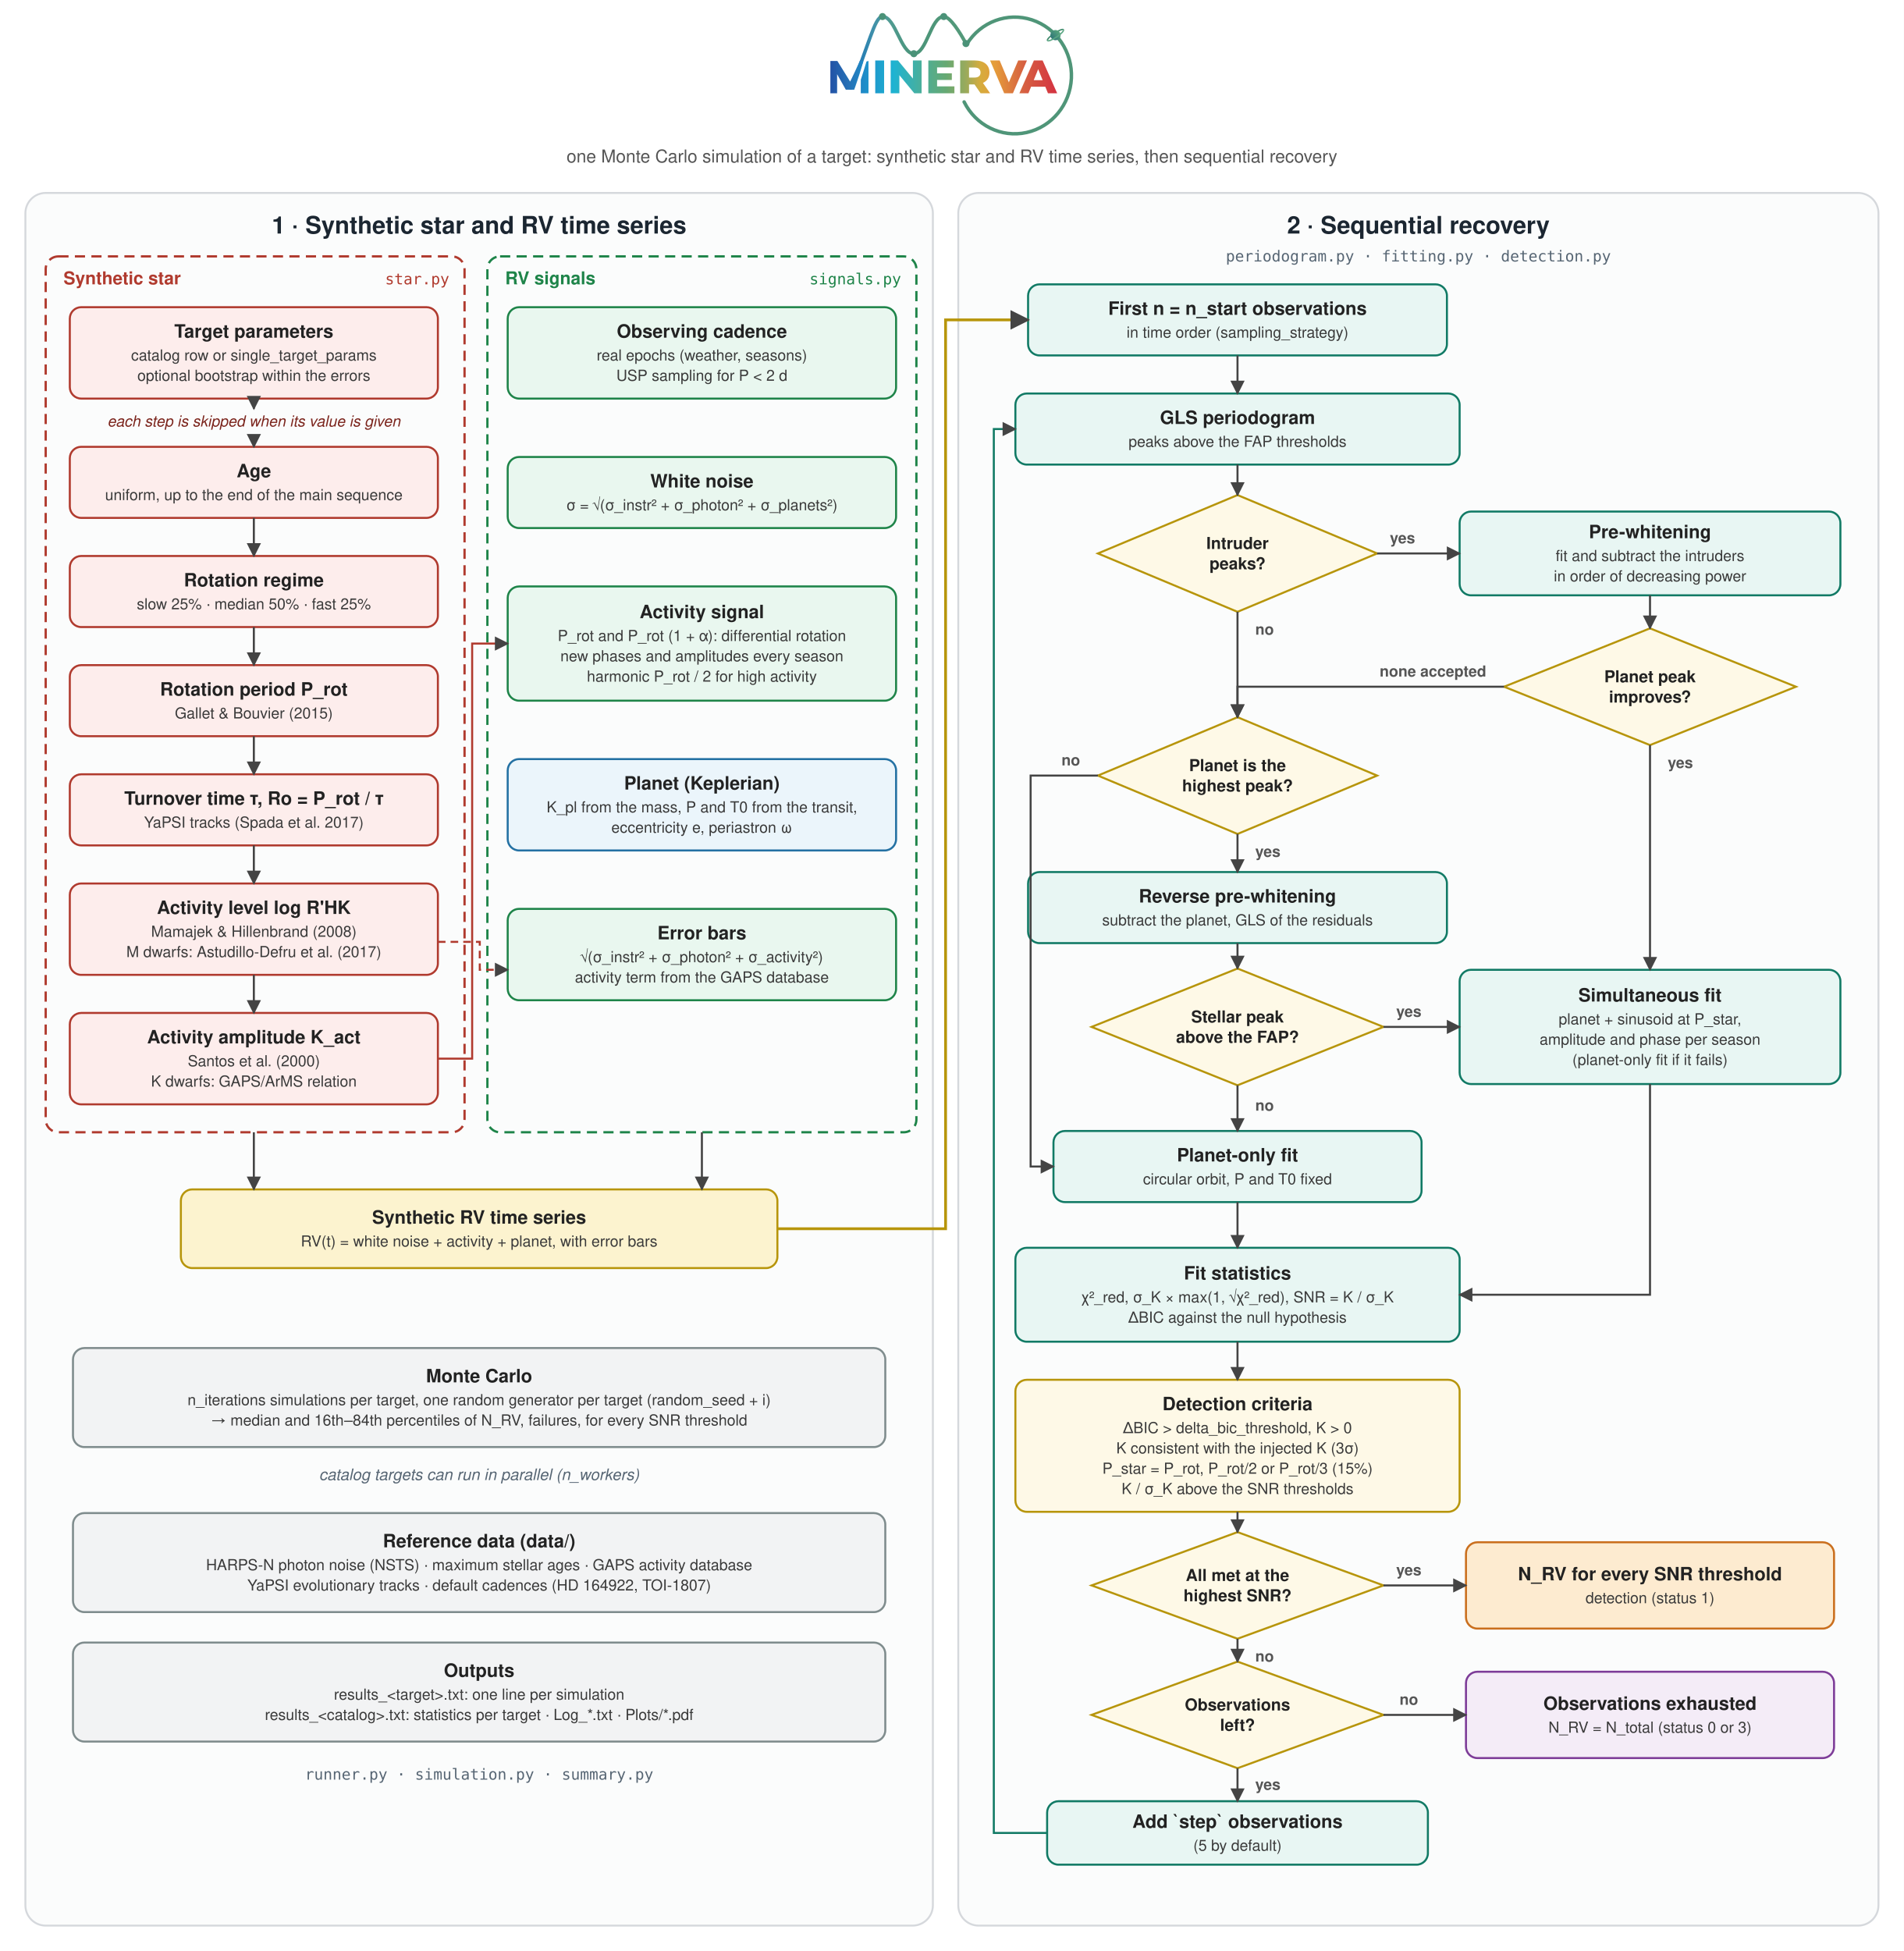
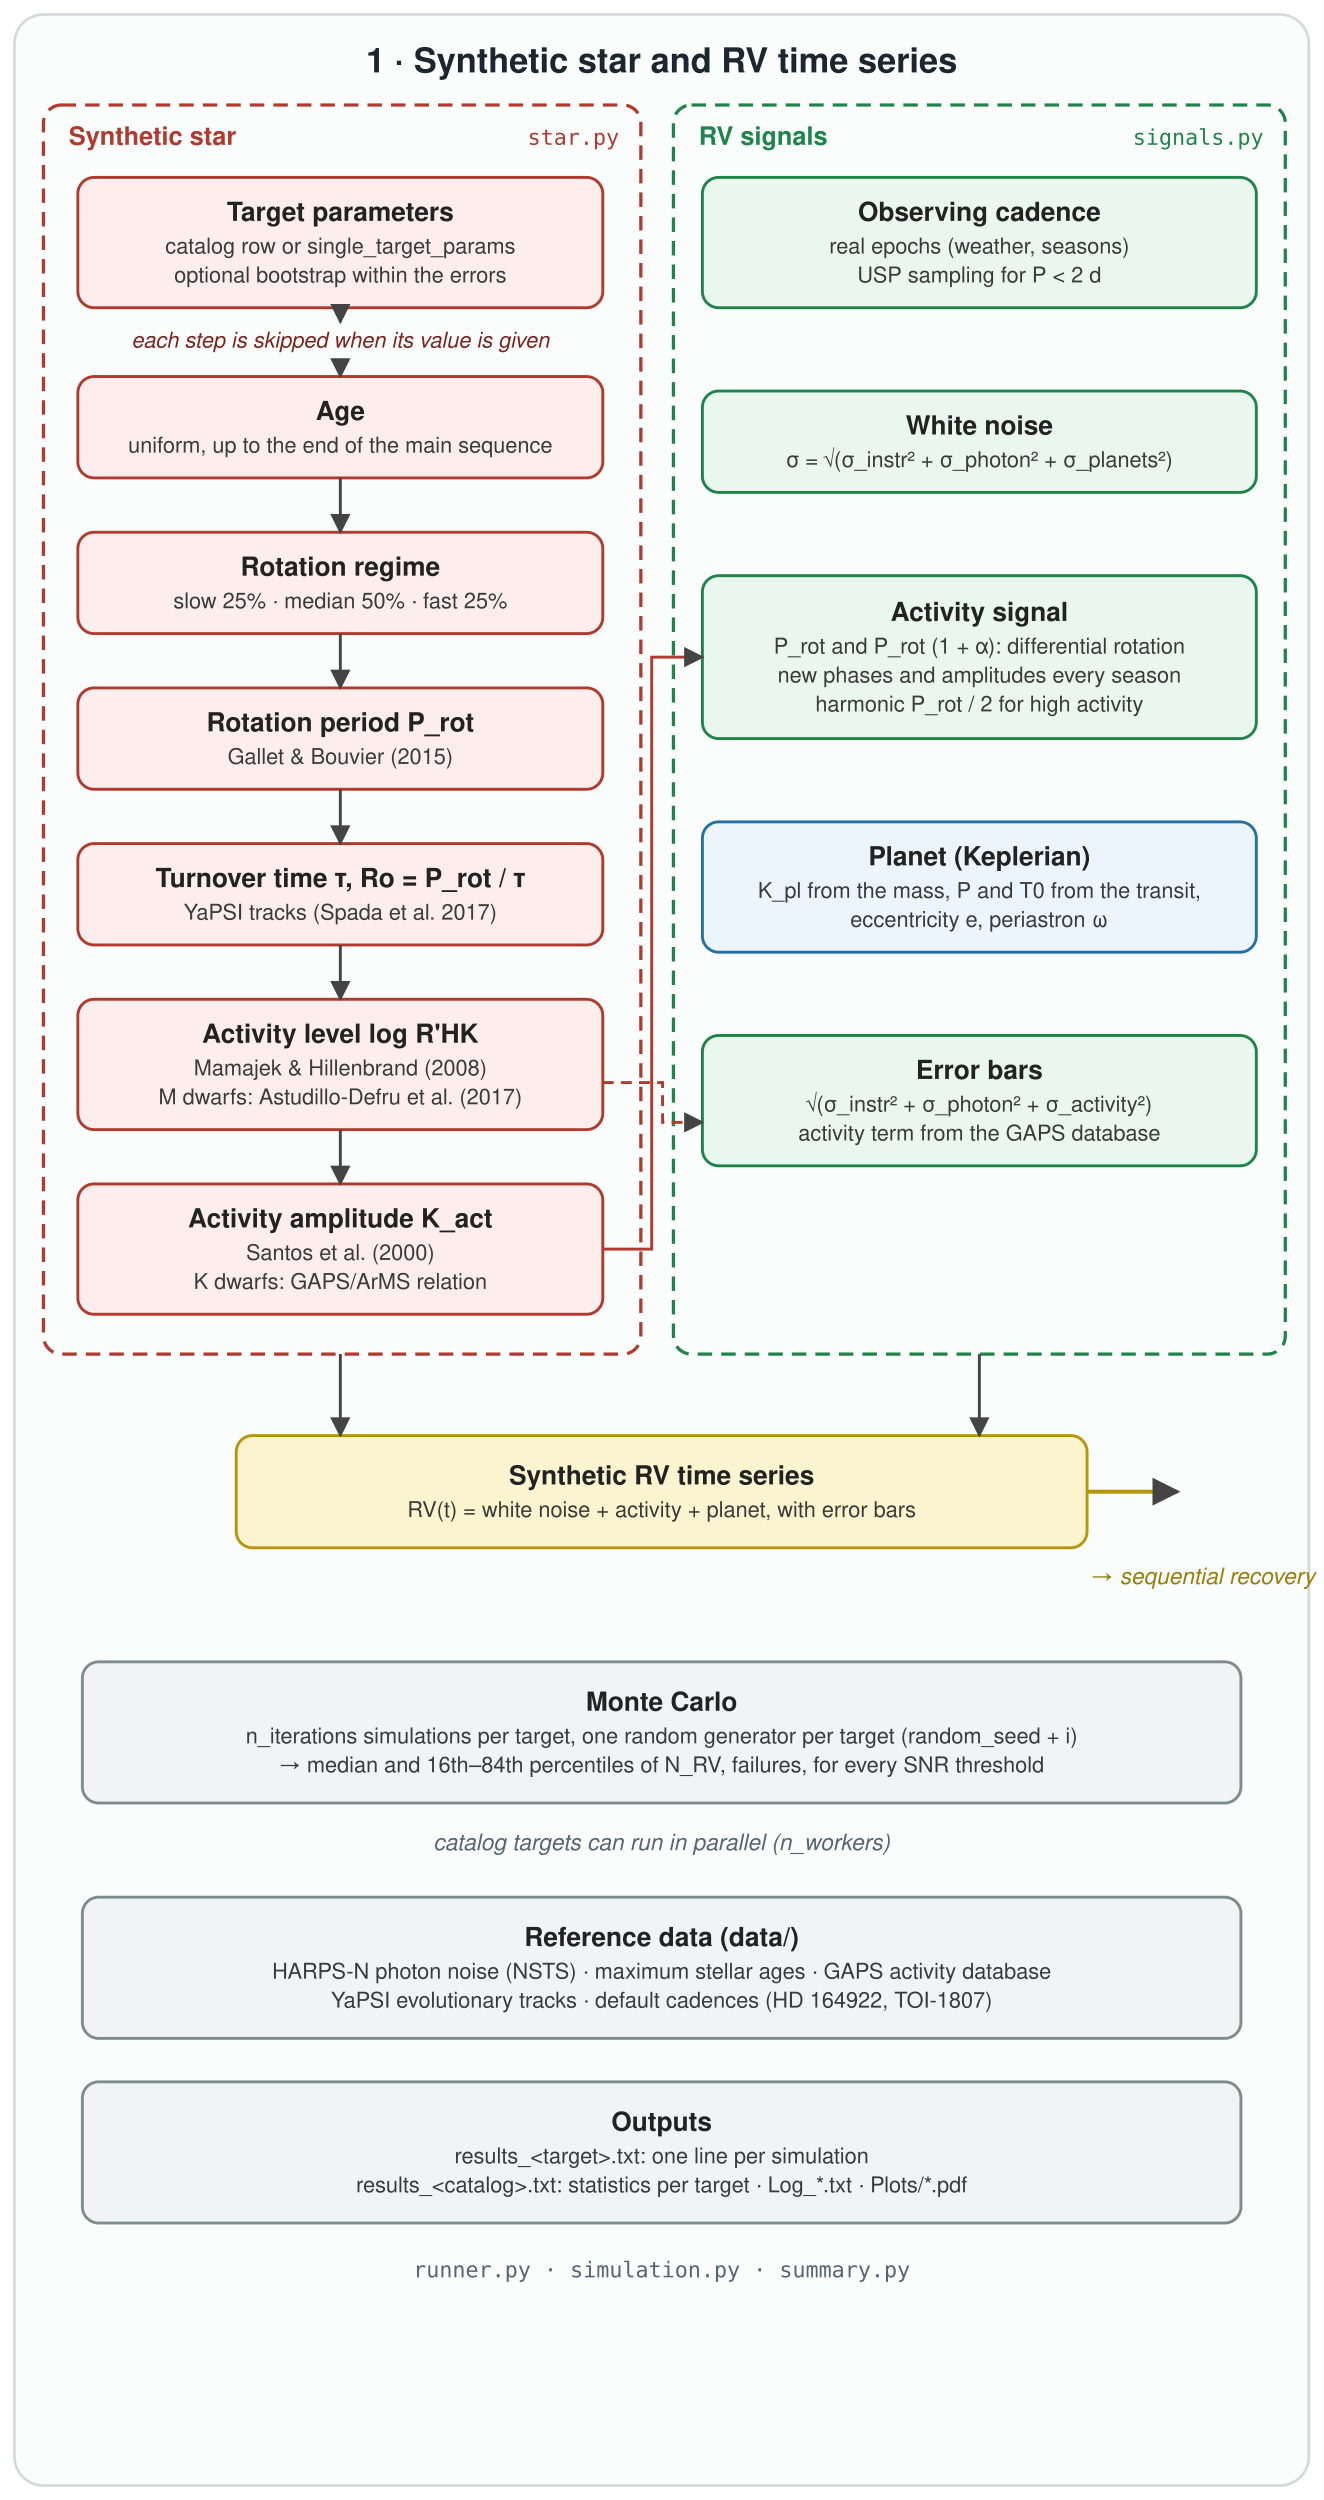
- <svg xmlns="http://www.w3.org/2000/svg" viewBox="0 0 1500 1537" width="1500" height="1537">
+ <svg xmlns="http://www.w3.org/2000/svg" viewBox="12 82 731 1381" width="731" height="1381">
  <defs>
    <marker id="arrow" viewBox="0 0 10 10" refX="9" refY="5" markerWidth="7" markerHeight="7" orient="auto-start-reverse">
      <path d="M0,0 L10,5 L0,10 z" fill="#444" />
    </marker>
  </defs>
-   <rect width="1500" height="1537" fill="white" />
-   <g transform="translate(650.8,10) scale(0.3802)">
-     <defs>
-       <linearGradient id="text" gradientUnits="userSpaceOnUse" x1="9" y1="0" x2="479" y2="0">
-         <stop offset="0.000" stop-color="#2252A6" />
-         <stop offset="0.087" stop-color="#2673B7" />
-         <stop offset="0.151" stop-color="#1E8DC9" />
-         <stop offset="0.279" stop-color="#1EB3D2" />
-         <stop offset="0.396" stop-color="#48AF9D" />
-         <stop offset="0.513" stop-color="#67A972" />
-         <stop offset="0.598" stop-color="#9AAA5C" />
-         <stop offset="0.662" stop-color="#D6AC3D" />
-         <stop offset="0.726" stop-color="#E59C39" />
-         <stop offset="0.853" stop-color="#D66041" />
-         <stop offset="1.000" stop-color="#D43141" />
-       </linearGradient>
-       <linearGradient id="wave" gradientUnits="userSpaceOnUse" x1="47" y1="0" x2="300" y2="0">
-         <stop offset="0.000" stop-color="#206FB9" />
-         <stop offset="0.126" stop-color="#2B82B1" />
-         <stop offset="0.209" stop-color="#4191A9" />
-         <stop offset="0.328" stop-color="#509B93" />
-         <stop offset="0.526" stop-color="#4A9479" />
-         <stop offset="1.000" stop-color="#559A7A" />
-       </linearGradient>
-       <clipPath id="above-vertex">
-         <rect x="0" y="0" width="522" height="159.5" />
-       </clipPath>
-       <linearGradient id="planet" x1="0.15" y1="0.85" x2="0.85" y2="0.15">
-         <stop offset="0" stop-color="#2E7576" />
-         <stop offset="1" stop-color="#58A57E" />
-       </linearGradient>
-     </defs>
-     <path d="M291.8,65.1 A117.6,120.9 0 1 1 286.2,184.9" fill="none" stroke="#4F9578" stroke-width="7.2" stroke-linecap="round" />
-     <path d="M50.2,159.5 C88.2,72.1 100.0,8.0 117.0,8.0 C144.0,8.0 155.0,85.0 182.0,85.0 C209.0,85.0 217.0,8.0 244.0,8.0 C257.0,8.0 277.8,41.1 290.0,64.0" fill="none" stroke="url(#wave)" stroke-width="7.2" stroke-linecap="butt" stroke-linejoin="round" clip-path="url(#above-vertex)" />
-     <g fill="url(#text)">
-       <path d="M9.0,100.0 L23.5,100.0 L50.0,142.7 L50.0,142.7 L50.3,142.1 L50.6,141.4 L50.9,140.8 L51.2,140.2 L51.5,139.6 L51.8,139.0 L52.1,138.4 L52.4,137.8 L52.7,137.2 L53.0,136.6 L53.3,136.0 L53.6,135.3 L53.9,134.7 L54.2,134.1 L54.5,133.5 L54.8,132.9 L55.0,132.3 L55.3,131.7 L55.6,131.1 L55.9,130.5 L56.2,129.9 L56.5,129.3 L56.8,128.7 L57.0,128.2 L57.3,127.6 L57.6,127.0 L57.9,126.4 L58.2,125.8 L58.4,125.2 L58.7,124.6 L59.0,124.0 L59.3,123.4 L59.5,122.8 L59.8,122.3 L60.1,121.7 L60.4,121.1 L60.6,120.5 L60.9,119.9 L61.2,119.4 L61.4,118.8 L61.7,118.2 L62.0,117.6 L62.2,117.1 L62.5,116.5 L62.8,115.9 L63.0,115.3 L63.3,114.8 L63.5,114.2 L63.8,113.6 L64.1,113.1 L64.3,112.5 L64.6,111.9 L64.8,111.4 L65.1,110.8 L65.4,110.2 L65.6,109.7 L65.9,109.1 L66.1,108.6 L66.4,108.0 L66.6,107.4 L66.9,106.9 L67.1,106.3 L67.4,105.8 L67.6,105.2 L67.9,104.7 L68.1,104.1 L68.4,103.6 L68.6,103.0 L68.9,102.5 L69.1,101.9 L69.3,101.4 L69.6,100.8 L69.8,100.3 L70.1,99.8 L70.3,99.2 L70.5,98.7 L77.3,101.2 L77.1,101.7 L77.0,102.3 L76.8,102.9 L76.6,103.4 L76.5,104.0 L76.3,104.6 L76.1,105.2 L75.9,105.7 L75.8,106.3 L75.6,106.9 L75.4,107.5 L75.2,108.1 L75.1,108.6 L74.9,109.2 L74.7,109.8 L74.5,110.4 L74.4,111.0 L74.2,111.6 L74.0,112.2 L73.8,112.8 L73.6,113.4 L73.5,114.0 L73.3,114.6 L73.1,115.2 L72.9,115.7 L72.7,116.3 L72.5,116.9 L72.4,117.6 L72.2,118.2 L72.0,118.8 L71.8,119.4 L71.6,120.0 L71.4,120.6 L71.2,121.2 L71.0,121.8 L70.8,122.4 L70.6,123.0 L70.4,123.6 L70.3,124.3 L70.1,124.9 L69.9,125.5 L69.7,126.1 L69.5,126.7 L69.3,127.4 L69.1,128.0 L68.9,128.6 L68.7,129.2 L68.5,129.9 L68.3,130.5 L68.1,131.1 L67.9,131.7 L67.7,132.4 L67.5,133.0 L67.2,133.6 L67.0,134.3 L66.8,134.9 L66.6,135.5 L66.4,136.2 L66.2,136.8 L66.0,137.5 L65.8,138.1 L65.6,138.7 L65.4,139.4 L65.1,140.0 L64.9,140.7 L64.7,141.3 L64.5,142.0 L64.3,142.6 L64.0,143.3 L63.8,143.9 L63.6,144.6 L63.4,145.2 L63.2,145.9 L62.9,146.5 L62.7,147.2 L62.5,147.9 L62.3,148.5 L62.0,149.2 L61.8,149.8 L61.6,150.5 L61.4,151.2 L61.1,151.8 L60.9,152.5 L60.7,153.2 L60.4,153.8 L60.2,154.5 L60.0,155.2 L59.7,155.8 L59.5,156.5 L59.2,157.2 L59.0,157.8 L58.8,158.5 L58.5,159.2 L58.5,159.5 L41.0,159.5 L23.0,127.5 L23.0,167.0 L9.0,167.0 Z" />
-       <path d="M88,100 L83.80,101.16 L83.63,101.73 L83.47,102.30 L83.30,102.87 L83.13,103.44 L82.96,104.02 L82.79,104.59 L82.61,105.17 L82.44,105.74 L82.27,106.32 L82.09,106.90 L81.92,107.48 L81.75,108.06 L81.57,108.65 L81.39,109.23 L81.22,109.82 L81.04,110.41 L80.86,110.99 L80.68,111.58 L80.50,112.18 L80.32,112.77 L80.14,113.36 L79.96,113.96 L79.78,114.55 L79.59,115.15 L79.41,115.75 L79.22,116.35 L79.04,116.95 L78.85,117.55 L78.66,118.16 L78.48,118.76 L78.29,119.37 L78.10,119.97 L77.91,120.58 L77.72,121.19 L77.53,121.80 L77.34,122.42 L77.14,123.03 L76.95,123.64 L76.75,124.26 L76.56,124.88 L76.36,125.49 L76.17,126.11 L75.97,126.73 L75.77,127.36 L75.57,127.98 L75.37,128.60 L75.17,129.23 L74.97,129.86 L74.77,130.48 L74.56,131.11 L74.36,131.74 L74.16,132.37 L73.95,133.00 L73.74,133.64 L73.54,134.27 L73.33,134.91 L73.12,135.55 L72.91,136.18 L72.70,136.82 L72.49,137.46 L72.28,138.10 L72.06,138.75 L72,167 L88,167 Z" />
-       <path d="M102 167V99H120.38V167Z" />
-       <path d="M134 167V99H149.12L187.24 145.23H180.06V99H198.08V167H182.97L144.84 120.77H152.02V167Z" />
-       <path d="M212 167V99H264.78V113.35H230.14V152.65H266.08V167ZM228.85 139.39V125.6H260.72V139.39Z" />
-       <path d="M278 167V99H308.01Q322.76 99 330.73 105.69Q338.71 112.38 338.71 124.01Q338.71 131.69 335.05 137.25Q331.39 142.8 324.65 145.75Q317.91 148.71 308.61 148.71H288.19L296.38 140.93V167ZM320.34 167 303.41 142.27H322.96L340.05 167ZM296.38 142.93 288.19 134.44H307.57Q313.89 134.44 317.03 131.67Q320.17 128.9 320.17 124.01Q320.17 119.09 317.03 116.34Q313.89 113.59 307.57 113.59H288.19L296.38 105.06Z" />
-       <path d="M369.16 167 340 99H359.83L384.62 158.2H372.93L398.25 99H416.39L387.27 167Z" />
-       <path d="M400.66 167 430.76 99H448.86L479 167H459.92L436.06 108.05H443.29L419.43 167ZM416.78 153.43 421.53 139.83H455.19L459.98 153.43Z" />
-     </g>
-     <g fill="#4B9278">
-       <circle cx="117" cy="8" r="7.3" />
-       <circle cx="182" cy="85" r="7.3" />
-       <circle cx="244" cy="8" r="7.3" />
-       <circle cx="290" cy="64" r="7.3" />
-     </g>
-     <g transform="translate(475.5,46.5) rotate(-34)">
-       <path d="M-20,0 A20,4.5 0 0 1 20,0" fill="none" stroke="#3E8A6A" stroke-width="2.8" />
-       <circle r="10.6" fill="url(#planet)" transform="rotate(34)" />
-       <path d="M-20,0 A20,4.5 0 0 0 20,0" fill="none" stroke="#5BA683" stroke-width="2.8" />
-     </g>
-   </g>
-   <text x="750.0" y="128" font-family="Helvetica, Arial, 'DejaVu Sans', sans-serif" font-size="14" font-weight="normal" font-style="normal" fill="#555" text-anchor="middle">one Monte Carlo simulation of a target: synthetic star and RV time series, then sequential recovery</text>
-   <g transform="translate(0,62)">
+   <rect x="12" y="82" width="731" height="1381" fill="white" />
+   <g transform="translate(0,0)">
    <rect x="20" y="90" width="715" height="1365" rx="16" fill="#FBFCFC" stroke="#D5D8DC" stroke-width="1.5" />
    <text x="377.5" y="122" font-family="Helvetica, Arial, 'DejaVu Sans', sans-serif" font-size="19" font-weight="bold" font-style="normal" fill="#1B2631" text-anchor="middle">1 · Synthetic star and RV time series</text>
    <rect x="36" y="140" width="330" height="690" rx="10" fill="none" stroke="#B03A2E" stroke-width="1.8" stroke-dasharray="8,5" />
    <text x="50" y="162" font-family="Helvetica, Arial, 'DejaVu Sans', sans-serif" font-size="14" font-weight="bold" font-style="normal" fill="#B03A2E" text-anchor="start">Synthetic star</text>
    <text x="354" y="162" font-family="'DejaVu Sans Mono', Menlo, monospace" font-size="12" font-weight="normal" font-style="normal" fill="#B03A2E" text-anchor="end">star.py</text>
    <rect x="55.0" y="180" width="290" height="72" rx="9" fill="#FDEDEC" stroke="#B03A2E" stroke-width="1.6" />
    <text x="200" y="204.0" font-family="Helvetica, Arial, 'DejaVu Sans', sans-serif" font-size="14.5" font-weight="bold" font-style="normal" fill="#222" text-anchor="middle">Target parameters</text>
    <text x="200" y="222.0" font-family="Helvetica, Arial, 'DejaVu Sans', sans-serif" font-size="12" font-weight="normal" font-style="normal" fill="#3a3a3a" text-anchor="middle">catalog row or single_target_params</text>
    <text x="200" y="238.0" font-family="Helvetica, Arial, 'DejaVu Sans', sans-serif" font-size="12" font-weight="normal" font-style="normal" fill="#3a3a3a" text-anchor="middle">optional bootstrap within the errors</text>
    <text x="200" y="274" font-family="Helvetica, Arial, 'DejaVu Sans', sans-serif" font-size="12" font-weight="normal" font-style="italic" fill="#7B241C" text-anchor="middle">each step is skipped when its value is given</text>
    <rect x="55.0" y="290" width="290" height="56" rx="9" fill="#FDEDEC" stroke="#B03A2E" stroke-width="1.6" />
    <text x="200" y="314.0" font-family="Helvetica, Arial, 'DejaVu Sans', sans-serif" font-size="14.5" font-weight="bold" font-style="normal" fill="#222" text-anchor="middle">Age</text>
    <text x="200" y="332.0" font-family="Helvetica, Arial, 'DejaVu Sans', sans-serif" font-size="12" font-weight="normal" font-style="normal" fill="#3a3a3a" text-anchor="middle">uniform, up to the end of the main sequence</text>
    <polyline points="200,282 200,290" fill="none" stroke="#444" stroke-width="1.6" marker-end="url(#arrow)" />
    <rect x="55.0" y="376" width="290" height="56" rx="9" fill="#FDEDEC" stroke="#B03A2E" stroke-width="1.6" />
    <text x="200" y="400.0" font-family="Helvetica, Arial, 'DejaVu Sans', sans-serif" font-size="14.5" font-weight="bold" font-style="normal" fill="#222" text-anchor="middle">Rotation regime</text>
    <text x="200" y="418.0" font-family="Helvetica, Arial, 'DejaVu Sans', sans-serif" font-size="12" font-weight="normal" font-style="normal" fill="#3a3a3a" text-anchor="middle">slow 25% · median 50% · fast 25%</text>
    <polyline points="200,346 200,376" fill="none" stroke="#444" stroke-width="1.6" marker-end="url(#arrow)" />
    <rect x="55.0" y="462" width="290" height="56" rx="9" fill="#FDEDEC" stroke="#B03A2E" stroke-width="1.6" />
    <text x="200" y="486.0" font-family="Helvetica, Arial, 'DejaVu Sans', sans-serif" font-size="14.5" font-weight="bold" font-style="normal" fill="#222" text-anchor="middle">Rotation period  P_rot</text>
    <text x="200" y="504.0" font-family="Helvetica, Arial, 'DejaVu Sans', sans-serif" font-size="12" font-weight="normal" font-style="normal" fill="#3a3a3a" text-anchor="middle">Gallet &amp; Bouvier (2015)</text>
    <polyline points="200,432 200,462" fill="none" stroke="#444" stroke-width="1.6" marker-end="url(#arrow)" />
    <rect x="55.0" y="548" width="290" height="56" rx="9" fill="#FDEDEC" stroke="#B03A2E" stroke-width="1.6" />
    <text x="200" y="572.0" font-family="Helvetica, Arial, 'DejaVu Sans', sans-serif" font-size="14.5" font-weight="bold" font-style="normal" fill="#222" text-anchor="middle">Turnover time τ,  Ro = P_rot / τ</text>
    <text x="200" y="590.0" font-family="Helvetica, Arial, 'DejaVu Sans', sans-serif" font-size="12" font-weight="normal" font-style="normal" fill="#3a3a3a" text-anchor="middle">YaPSI tracks (Spada et al. 2017)</text>
    <polyline points="200,518 200,548" fill="none" stroke="#444" stroke-width="1.6" marker-end="url(#arrow)" />
    <rect x="55.0" y="634" width="290" height="72" rx="9" fill="#FDEDEC" stroke="#B03A2E" stroke-width="1.6" />
    <text x="200" y="658.0" font-family="Helvetica, Arial, 'DejaVu Sans', sans-serif" font-size="14.5" font-weight="bold" font-style="normal" fill="#222" text-anchor="middle">Activity level  log R'HK</text>
    <text x="200" y="676.0" font-family="Helvetica, Arial, 'DejaVu Sans', sans-serif" font-size="12" font-weight="normal" font-style="normal" fill="#3a3a3a" text-anchor="middle">Mamajek &amp; Hillenbrand (2008)</text>
    <text x="200" y="692.0" font-family="Helvetica, Arial, 'DejaVu Sans', sans-serif" font-size="12" font-weight="normal" font-style="normal" fill="#3a3a3a" text-anchor="middle">M dwarfs: Astudillo-Defru et al. (2017)</text>
    <polyline points="200,604 200,634" fill="none" stroke="#444" stroke-width="1.6" marker-end="url(#arrow)" />
    <rect x="55.0" y="736" width="290" height="72" rx="9" fill="#FDEDEC" stroke="#B03A2E" stroke-width="1.6" />
    <text x="200" y="760.0" font-family="Helvetica, Arial, 'DejaVu Sans', sans-serif" font-size="14.5" font-weight="bold" font-style="normal" fill="#222" text-anchor="middle">Activity amplitude  K_act</text>
    <text x="200" y="778.0" font-family="Helvetica, Arial, 'DejaVu Sans', sans-serif" font-size="12" font-weight="normal" font-style="normal" fill="#3a3a3a" text-anchor="middle">Santos et al. (2000)</text>
    <text x="200" y="794.0" font-family="Helvetica, Arial, 'DejaVu Sans', sans-serif" font-size="12" font-weight="normal" font-style="normal" fill="#3a3a3a" text-anchor="middle">K dwarfs: GAPS/ArMS relation</text>
    <polyline points="200,706 200,736" fill="none" stroke="#444" stroke-width="1.6" marker-end="url(#arrow)" />
    <polyline points="200,252 200,260" fill="none" stroke="#444" stroke-width="1.6" marker-end="url(#arrow)" />
    <rect x="384" y="140" width="338" height="690" rx="10" fill="none" stroke="#1E8449" stroke-width="1.8" stroke-dasharray="8,5" />
    <text x="398" y="162" font-family="Helvetica, Arial, 'DejaVu Sans', sans-serif" font-size="14" font-weight="bold" font-style="normal" fill="#1E8449" text-anchor="start">RV signals</text>
    <text x="710" y="162" font-family="'DejaVu Sans Mono', Menlo, monospace" font-size="12" font-weight="normal" font-style="normal" fill="#1E8449" text-anchor="end">signals.py</text>
    <rect x="400.0" y="180" width="306" height="72" rx="9" fill="#E9F7EF" stroke="#1E8449" stroke-width="1.6" />
    <text x="553" y="204.0" font-family="Helvetica, Arial, 'DejaVu Sans', sans-serif" font-size="14.5" font-weight="bold" font-style="normal" fill="#222" text-anchor="middle">Observing cadence</text>
    <text x="553" y="222.0" font-family="Helvetica, Arial, 'DejaVu Sans', sans-serif" font-size="12" font-weight="normal" font-style="normal" fill="#3a3a3a" text-anchor="middle">real epochs (weather, seasons)</text>
    <text x="553" y="238.0" font-family="Helvetica, Arial, 'DejaVu Sans', sans-serif" font-size="12" font-weight="normal" font-style="normal" fill="#3a3a3a" text-anchor="middle">USP sampling for P &lt; 2 d</text>
    <rect x="400.0" y="298" width="306" height="56" rx="9" fill="#E9F7EF" stroke="#1E8449" stroke-width="1.6" />
    <text x="553" y="322.0" font-family="Helvetica, Arial, 'DejaVu Sans', sans-serif" font-size="14.5" font-weight="bold" font-style="normal" fill="#222" text-anchor="middle">White noise</text>
    <text x="553" y="340.0" font-family="Helvetica, Arial, 'DejaVu Sans', sans-serif" font-size="12" font-weight="normal" font-style="normal" fill="#3a3a3a" text-anchor="middle">σ = √(σ_instr² + σ_photon² + σ_planets²)</text>
    <rect x="400.0" y="400" width="306" height="90" rx="9" fill="#E9F7EF" stroke="#1E8449" stroke-width="1.6" />
    <text x="553" y="425.0" font-family="Helvetica, Arial, 'DejaVu Sans', sans-serif" font-size="14.5" font-weight="bold" font-style="normal" fill="#222" text-anchor="middle">Activity signal</text>
    <text x="553" y="443.0" font-family="Helvetica, Arial, 'DejaVu Sans', sans-serif" font-size="12" font-weight="normal" font-style="normal" fill="#3a3a3a" text-anchor="middle">P_rot and P_rot (1 + α): differential rotation</text>
    <text x="553" y="459.0" font-family="Helvetica, Arial, 'DejaVu Sans', sans-serif" font-size="12" font-weight="normal" font-style="normal" fill="#3a3a3a" text-anchor="middle">new phases and amplitudes every season</text>
    <text x="553" y="475.0" font-family="Helvetica, Arial, 'DejaVu Sans', sans-serif" font-size="12" font-weight="normal" font-style="normal" fill="#3a3a3a" text-anchor="middle">harmonic P_rot / 2 for high activity</text>
    <rect x="400.0" y="536" width="306" height="72" rx="9" fill="#EBF5FB" stroke="#2471A3" stroke-width="1.6" />
    <text x="553" y="560.0" font-family="Helvetica, Arial, 'DejaVu Sans', sans-serif" font-size="14.5" font-weight="bold" font-style="normal" fill="#222" text-anchor="middle">Planet (Keplerian)</text>
    <text x="553" y="578.0" font-family="Helvetica, Arial, 'DejaVu Sans', sans-serif" font-size="12" font-weight="normal" font-style="normal" fill="#3a3a3a" text-anchor="middle">K_pl from the mass, P and T0 from the transit,</text>
    <text x="553" y="594.0" font-family="Helvetica, Arial, 'DejaVu Sans', sans-serif" font-size="12" font-weight="normal" font-style="normal" fill="#3a3a3a" text-anchor="middle">eccentricity e, periastron ω</text>
    <rect x="400.0" y="654" width="306" height="72" rx="9" fill="#E9F7EF" stroke="#1E8449" stroke-width="1.6" />
    <text x="553" y="678.0" font-family="Helvetica, Arial, 'DejaVu Sans', sans-serif" font-size="14.5" font-weight="bold" font-style="normal" fill="#222" text-anchor="middle">Error bars</text>
    <text x="553" y="696.0" font-family="Helvetica, Arial, 'DejaVu Sans', sans-serif" font-size="12" font-weight="normal" font-style="normal" fill="#3a3a3a" text-anchor="middle">√(σ_instr² + σ_photon² + σ_activity²)</text>
    <text x="553" y="712.0" font-family="Helvetica, Arial, 'DejaVu Sans', sans-serif" font-size="12" font-weight="normal" font-style="normal" fill="#3a3a3a" text-anchor="middle">activity term from the GAPS database</text>
    <polyline points="345.0,772.0 372,772.0 372,445.0 400.0,445.0" fill="none" stroke="#B03A2E" stroke-width="1.6" marker-end="url(#arrow)" />
    <polyline points="345.0,680.0 378,680.0 378,702.0 400.0,702.0" fill="none" stroke="#B03A2E" stroke-width="1.6" stroke-dasharray="6,4" marker-end="url(#arrow)" />
    <rect x="142.5" y="875" width="470" height="62" rx="9" fill="#FCF3CF" stroke="#B7950B" stroke-width="1.6" />
    <text x="377.5" y="902.0" font-family="Helvetica, Arial, 'DejaVu Sans', sans-serif" font-size="14.5" font-weight="bold" font-style="normal" fill="#222" text-anchor="middle">Synthetic RV time series</text>
    <text x="377.5" y="920.0" font-family="Helvetica, Arial, 'DejaVu Sans', sans-serif" font-size="12" font-weight="normal" font-style="normal" fill="#3a3a3a" text-anchor="middle">RV(t) = white noise + activity + planet, with error bars</text>
    <polyline points="553,830 553,875" fill="none" stroke="#444" stroke-width="1.6" marker-end="url(#arrow)" />
    <polyline points="200,830 200,875" fill="none" stroke="#444" stroke-width="1.6" marker-end="url(#arrow)" />
    <rect x="57.5" y="1000" width="640" height="78" rx="9" fill="#F2F3F4" stroke="#7F8C8D" stroke-width="1.6" />
    <text x="377.5" y="1027.0" font-family="Helvetica, Arial, 'DejaVu Sans', sans-serif" font-size="14.5" font-weight="bold" font-style="normal" fill="#222" text-anchor="middle">Monte Carlo</text>
    <text x="377.5" y="1045.0" font-family="Helvetica, Arial, 'DejaVu Sans', sans-serif" font-size="12" font-weight="normal" font-style="normal" fill="#3a3a3a" text-anchor="middle">n_iterations simulations per target, one random generator per target (random_seed + i)</text>
    <text x="377.5" y="1061.0" font-family="Helvetica, Arial, 'DejaVu Sans', sans-serif" font-size="12" font-weight="normal" font-style="normal" fill="#3a3a3a" text-anchor="middle">→ median and 16th–84th percentiles of N_RV, failures, for every SNR threshold</text>
    <text x="377.5" y="1104" font-family="Helvetica, Arial, 'DejaVu Sans', sans-serif" font-size="12.5" font-weight="normal" font-style="italic" fill="#566573" text-anchor="middle">catalog targets can run in parallel (n_workers)</text>
    <rect x="57.5" y="1130" width="640" height="78" rx="9" fill="#F2F3F4" stroke="#7F8C8D" stroke-width="1.6" />
    <text x="377.5" y="1157.0" font-family="Helvetica, Arial, 'DejaVu Sans', sans-serif" font-size="14.5" font-weight="bold" font-style="normal" fill="#222" text-anchor="middle">Reference data  (data/)</text>
    <text x="377.5" y="1175.0" font-family="Helvetica, Arial, 'DejaVu Sans', sans-serif" font-size="12" font-weight="normal" font-style="normal" fill="#3a3a3a" text-anchor="middle">HARPS-N photon noise (NSTS) · maximum stellar ages · GAPS activity database</text>
    <text x="377.5" y="1191.0" font-family="Helvetica, Arial, 'DejaVu Sans', sans-serif" font-size="12" font-weight="normal" font-style="normal" fill="#3a3a3a" text-anchor="middle">YaPSI evolutionary tracks · default cadences (HD 164922, TOI-1807)</text>
    <rect x="57.5" y="1232" width="640" height="78" rx="9" fill="#F2F3F4" stroke="#7F8C8D" stroke-width="1.6" />
    <text x="377.5" y="1259.0" font-family="Helvetica, Arial, 'DejaVu Sans', sans-serif" font-size="14.5" font-weight="bold" font-style="normal" fill="#222" text-anchor="middle">Outputs</text>
    <text x="377.5" y="1277.0" font-family="Helvetica, Arial, 'DejaVu Sans', sans-serif" font-size="12" font-weight="normal" font-style="normal" fill="#3a3a3a" text-anchor="middle">results_&lt;target&gt;.txt: one line per simulation</text>
    <text x="377.5" y="1293.0" font-family="Helvetica, Arial, 'DejaVu Sans', sans-serif" font-size="12" font-weight="normal" font-style="normal" fill="#3a3a3a" text-anchor="middle">results_&lt;catalog&gt;.txt: statistics per target   ·   Log_*.txt   ·   Plots/*.pdf</text>
    <text x="377.5" y="1340" font-family="'DejaVu Sans Mono', Menlo, monospace" font-size="12" font-weight="normal" font-style="normal" fill="#566573" text-anchor="middle">runner.py · simulation.py · summary.py</text>
    <rect x="755" y="90" width="725" height="1365" rx="16" fill="#FBFCFC" stroke="#D5D8DC" stroke-width="1.5" />
    <text x="1117.5" y="122" font-family="Helvetica, Arial, 'DejaVu Sans', sans-serif" font-size="19" font-weight="bold" font-style="normal" fill="#1B2631" text-anchor="middle">2 · Sequential recovery</text>
    <text x="1117.5" y="144" font-family="'DejaVu Sans Mono', Menlo, monospace" font-size="12" font-weight="normal" font-style="normal" fill="#566573" text-anchor="middle">periodogram.py · fitting.py · detection.py</text>
    <rect x="810.0" y="162" width="330" height="56" rx="9" fill="#E8F6F3" stroke="#117A65" stroke-width="1.6" />
    <text x="975" y="186.0" font-family="Helvetica, Arial, 'DejaVu Sans', sans-serif" font-size="14.5" font-weight="bold" font-style="normal" fill="#222" text-anchor="middle">First n = n_start observations</text>
    <text x="975" y="204.0" font-family="Helvetica, Arial, 'DejaVu Sans', sans-serif" font-size="12" font-weight="normal" font-style="normal" fill="#3a3a3a" text-anchor="middle">in time order (sampling_strategy)</text>
    <rect x="800.0" y="248" width="350" height="56" rx="9" fill="#E8F6F3" stroke="#117A65" stroke-width="1.6" />
    <text x="975" y="272.0" font-family="Helvetica, Arial, 'DejaVu Sans', sans-serif" font-size="14.5" font-weight="bold" font-style="normal" fill="#222" text-anchor="middle">GLS periodogram</text>
    <text x="975" y="290.0" font-family="Helvetica, Arial, 'DejaVu Sans', sans-serif" font-size="12" font-weight="normal" font-style="normal" fill="#3a3a3a" text-anchor="middle">peaks above the FAP thresholds</text>
    <polyline points="975,218 975,248" fill="none" stroke="#444" stroke-width="1.6" marker-end="url(#arrow)" />
    <polygon points="975,328.0 1085.0,374 975,420.0 865.0,374" fill="#FEF9E7" stroke="#B7950B" stroke-width="1.6" />
    <text x="975" y="370.5" font-family="Helvetica, Arial, 'DejaVu Sans', sans-serif" font-size="13" font-weight="bold" font-style="normal" fill="#222" text-anchor="middle">Intruder</text>
    <text x="975" y="386.5" font-family="Helvetica, Arial, 'DejaVu Sans', sans-serif" font-size="13" font-weight="bold" font-style="normal" fill="#222" text-anchor="middle">peaks?</text>
    <polyline points="975,304 975,328.0" fill="none" stroke="#444" stroke-width="1.6" marker-end="url(#arrow)" />
    <rect x="1150.0" y="341" width="300" height="66" rx="9" fill="#E8F6F3" stroke="#117A65" stroke-width="1.6" />
    <text x="1300" y="362.0" font-family="Helvetica, Arial, 'DejaVu Sans', sans-serif" font-size="14.5" font-weight="bold" font-style="normal" fill="#222" text-anchor="middle">Pre-whitening</text>
    <text x="1300" y="380.0" font-family="Helvetica, Arial, 'DejaVu Sans', sans-serif" font-size="12" font-weight="normal" font-style="normal" fill="#3a3a3a" text-anchor="middle">fit and subtract the intruders</text>
    <text x="1300" y="396.0" font-family="Helvetica, Arial, 'DejaVu Sans', sans-serif" font-size="12" font-weight="normal" font-style="normal" fill="#3a3a3a" text-anchor="middle">in order of decreasing power</text>
    <polyline points="1085.0,374 1150.0,374" fill="none" stroke="#444" stroke-width="1.6" marker-end="url(#arrow)" />
    <text x="1105.0" y="366" font-family="Helvetica, Arial, 'DejaVu Sans', sans-serif" font-size="12" font-weight="bold" font-style="normal" fill="#555" text-anchor="middle">yes</text>
    <polygon points="1300,433.0 1415.0,479 1300,525.0 1185.0,479" fill="#FEF9E7" stroke="#B7950B" stroke-width="1.6" />
    <text x="1300" y="475.5" font-family="Helvetica, Arial, 'DejaVu Sans', sans-serif" font-size="13" font-weight="bold" font-style="normal" fill="#222" text-anchor="middle">Planet peak</text>
    <text x="1300" y="491.5" font-family="Helvetica, Arial, 'DejaVu Sans', sans-serif" font-size="13" font-weight="bold" font-style="normal" fill="#222" text-anchor="middle">improves?</text>
    <polyline points="1300,407 1300,433.0" fill="none" stroke="#444" stroke-width="1.6" marker-end="url(#arrow)" />
    <polygon points="975,503.0 1085.0,549 975,595.0 865.0,549" fill="#FEF9E7" stroke="#B7950B" stroke-width="1.6" />
    <text x="975" y="545.5" font-family="Helvetica, Arial, 'DejaVu Sans', sans-serif" font-size="13" font-weight="bold" font-style="normal" fill="#222" text-anchor="middle">Planet is the</text>
    <text x="975" y="561.5" font-family="Helvetica, Arial, 'DejaVu Sans', sans-serif" font-size="13" font-weight="bold" font-style="normal" fill="#222" text-anchor="middle">highest peak?</text>
    <polyline points="975,420.0 975,503.0" fill="none" stroke="#444" stroke-width="1.6" marker-end="url(#arrow)" />
    <text x="989" y="438.0" font-family="Helvetica, Arial, 'DejaVu Sans', sans-serif" font-size="12" font-weight="bold" font-style="normal" fill="#555" text-anchor="start">no</text>
    <polyline points="1185.0,479 975,479 975,503.0" fill="none" stroke="#444" stroke-width="1.6" marker-end="url(#arrow)" />
    <text x="1171.0" y="471" font-family="Helvetica, Arial, 'DejaVu Sans', sans-serif" font-size="12" font-weight="bold" font-style="normal" fill="#555" text-anchor="end">none accepted</text>
    <rect x="810.0" y="625.0" width="330" height="56" rx="9" fill="#E8F6F3" stroke="#117A65" stroke-width="1.6" />
    <text x="975" y="649.0" font-family="Helvetica, Arial, 'DejaVu Sans', sans-serif" font-size="14.5" font-weight="bold" font-style="normal" fill="#222" text-anchor="middle">Reverse pre-whitening</text>
    <text x="975" y="667.0" font-family="Helvetica, Arial, 'DejaVu Sans', sans-serif" font-size="12" font-weight="normal" font-style="normal" fill="#3a3a3a" text-anchor="middle">subtract the planet, GLS of the residuals</text>
    <polyline points="975,595.0 975,625.0" fill="none" stroke="#444" stroke-width="1.6" marker-end="url(#arrow)" />
    <text x="989" y="613.0" font-family="Helvetica, Arial, 'DejaVu Sans', sans-serif" font-size="12" font-weight="bold" font-style="normal" fill="#555" text-anchor="start">yes</text>
    <polygon points="975,701.0 1090.0,747.0 975,793.0 860.0,747.0" fill="#FEF9E7" stroke="#B7950B" stroke-width="1.6" />
    <text x="975" y="743.5" font-family="Helvetica, Arial, 'DejaVu Sans', sans-serif" font-size="13" font-weight="bold" font-style="normal" fill="#222" text-anchor="middle">Stellar peak</text>
    <text x="975" y="759.5" font-family="Helvetica, Arial, 'DejaVu Sans', sans-serif" font-size="13" font-weight="bold" font-style="normal" fill="#222" text-anchor="middle">above the FAP?</text>
    <polyline points="975,681.0 975,701.0" fill="none" stroke="#444" stroke-width="1.6" marker-end="url(#arrow)" />
    <rect x="1150.0" y="702.0" width="300" height="90" rx="9" fill="#E8F6F3" stroke="#117A65" stroke-width="1.6" />
    <text x="1300" y="727.0" font-family="Helvetica, Arial, 'DejaVu Sans', sans-serif" font-size="14.5" font-weight="bold" font-style="normal" fill="#222" text-anchor="middle">Simultaneous fit</text>
    <text x="1300" y="745.0" font-family="Helvetica, Arial, 'DejaVu Sans', sans-serif" font-size="12" font-weight="normal" font-style="normal" fill="#3a3a3a" text-anchor="middle">planet + sinusoid at P_star,</text>
    <text x="1300" y="761.0" font-family="Helvetica, Arial, 'DejaVu Sans', sans-serif" font-size="12" font-weight="normal" font-style="normal" fill="#3a3a3a" text-anchor="middle">amplitude and phase per season</text>
    <text x="1300" y="777.0" font-family="Helvetica, Arial, 'DejaVu Sans', sans-serif" font-size="12" font-weight="normal" font-style="normal" fill="#3a3a3a" text-anchor="middle">(planet-only fit if it fails)</text>
    <polyline points="1300,525.0 1300,702.0" fill="none" stroke="#444" stroke-width="1.6" marker-end="url(#arrow)" />
    <text x="1314" y="543.0" font-family="Helvetica, Arial, 'DejaVu Sans', sans-serif" font-size="12" font-weight="bold" font-style="normal" fill="#555" text-anchor="start">yes</text>
    <polyline points="1090.0,747.0 1150.0,747.0" fill="none" stroke="#444" stroke-width="1.6" marker-end="url(#arrow)" />
    <text x="1110.0" y="739.0" font-family="Helvetica, Arial, 'DejaVu Sans', sans-serif" font-size="12" font-weight="bold" font-style="normal" fill="#555" text-anchor="middle">yes</text>
    <rect x="830.0" y="829.0" width="290" height="56" rx="9" fill="#E8F6F3" stroke="#117A65" stroke-width="1.6" />
    <text x="975" y="853.0" font-family="Helvetica, Arial, 'DejaVu Sans', sans-serif" font-size="14.5" font-weight="bold" font-style="normal" fill="#222" text-anchor="middle">Planet-only fit</text>
    <text x="975" y="871.0" font-family="Helvetica, Arial, 'DejaVu Sans', sans-serif" font-size="12" font-weight="normal" font-style="normal" fill="#3a3a3a" text-anchor="middle">circular orbit, P and T0 fixed</text>
    <polyline points="975,793.0 975,829.0" fill="none" stroke="#444" stroke-width="1.6" marker-end="url(#arrow)" />
    <text x="989" y="813.0" font-family="Helvetica, Arial, 'DejaVu Sans', sans-serif" font-size="12" font-weight="bold" font-style="normal" fill="#555" text-anchor="start">no</text>
    <polyline points="865.0,549 812,549 812,857.0 830.0,857.0" fill="none" stroke="#444" stroke-width="1.6" marker-end="url(#arrow)" />
    <text x="851.0" y="541" font-family="Helvetica, Arial, 'DejaVu Sans', sans-serif" font-size="12" font-weight="bold" font-style="normal" fill="#555" text-anchor="end">no</text>
    <rect x="800.0" y="921.0" width="350" height="74" rx="9" fill="#E8F6F3" stroke="#117A65" stroke-width="1.6" />
    <text x="975" y="946.0" font-family="Helvetica, Arial, 'DejaVu Sans', sans-serif" font-size="14.5" font-weight="bold" font-style="normal" fill="#222" text-anchor="middle">Fit statistics</text>
    <text x="975" y="964.0" font-family="Helvetica, Arial, 'DejaVu Sans', sans-serif" font-size="12" font-weight="normal" font-style="normal" fill="#3a3a3a" text-anchor="middle">χ²_red,  σ_K × max(1, √χ²_red),  SNR = K / σ_K</text>
    <text x="975" y="980.0" font-family="Helvetica, Arial, 'DejaVu Sans', sans-serif" font-size="12" font-weight="normal" font-style="normal" fill="#3a3a3a" text-anchor="middle">ΔBIC against the null hypothesis</text>
    <polyline points="975,885.0 975,921.0" fill="none" stroke="#444" stroke-width="1.6" marker-end="url(#arrow)" />
    <polyline points="1300,792.0 1300,958.0 1150.0,958.0" fill="none" stroke="#444" stroke-width="1.6" marker-end="url(#arrow)" />
    <rect x="800.0" y="1025.0" width="350" height="104" rx="9" fill="#FEF9E7" stroke="#B7950B" stroke-width="1.6" />
    <text x="975" y="1049.0" font-family="Helvetica, Arial, 'DejaVu Sans', sans-serif" font-size="14.5" font-weight="bold" font-style="normal" fill="#222" text-anchor="middle">Detection criteria</text>
    <text x="975" y="1067.0" font-family="Helvetica, Arial, 'DejaVu Sans', sans-serif" font-size="12" font-weight="normal" font-style="normal" fill="#3a3a3a" text-anchor="middle">ΔBIC &gt; delta_bic_threshold,  K &gt; 0</text>
    <text x="975" y="1083.0" font-family="Helvetica, Arial, 'DejaVu Sans', sans-serif" font-size="12" font-weight="normal" font-style="normal" fill="#3a3a3a" text-anchor="middle">K consistent with the injected K (3σ)</text>
    <text x="975" y="1099.0" font-family="Helvetica, Arial, 'DejaVu Sans', sans-serif" font-size="12" font-weight="normal" font-style="normal" fill="#3a3a3a" text-anchor="middle">P_star = P_rot, P_rot/2 or P_rot/3 (15%)</text>
    <text x="975" y="1115.0" font-family="Helvetica, Arial, 'DejaVu Sans', sans-serif" font-size="12" font-weight="normal" font-style="normal" fill="#3a3a3a" text-anchor="middle">K / σ_K above the SNR thresholds</text>
    <polyline points="975,995.0 975,1025.0" fill="none" stroke="#444" stroke-width="1.6" marker-end="url(#arrow)" />
    <polygon points="975,1145.0 1090.0,1187.0 975,1229.0 860.0,1187.0" fill="#FEF9E7" stroke="#B7950B" stroke-width="1.6" />
    <text x="975" y="1183.5" font-family="Helvetica, Arial, 'DejaVu Sans', sans-serif" font-size="13" font-weight="bold" font-style="normal" fill="#222" text-anchor="middle">All met at the</text>
    <text x="975" y="1199.5" font-family="Helvetica, Arial, 'DejaVu Sans', sans-serif" font-size="13" font-weight="bold" font-style="normal" fill="#222" text-anchor="middle">highest SNR?</text>
    <polyline points="975,1129.0 975,1145.0" fill="none" stroke="#444" stroke-width="1.6" marker-end="url(#arrow)" />
    <rect x="1155.0" y="1153.0" width="290" height="68" rx="9" fill="#FDEBD0" stroke="#CA6F1E" stroke-width="1.6" />
    <text x="1300" y="1183.0" font-family="Helvetica, Arial, 'DejaVu Sans', sans-serif" font-size="14.5" font-weight="bold" font-style="normal" fill="#222" text-anchor="middle">N_RV for every SNR threshold</text>
    <text x="1300" y="1201.0" font-family="Helvetica, Arial, 'DejaVu Sans', sans-serif" font-size="12" font-weight="normal" font-style="normal" fill="#3a3a3a" text-anchor="middle">detection (status 1)</text>
    <polyline points="1090.0,1187.0 1155.0,1187.0" fill="none" stroke="#444" stroke-width="1.6" marker-end="url(#arrow)" />
    <text x="1110.0" y="1179.0" font-family="Helvetica, Arial, 'DejaVu Sans', sans-serif" font-size="12" font-weight="bold" font-style="normal" fill="#555" text-anchor="middle">yes</text>
    <polygon points="975,1247.0 1090.0,1289.0 975,1331.0 860.0,1289.0" fill="#FEF9E7" stroke="#B7950B" stroke-width="1.6" />
    <text x="975" y="1285.5" font-family="Helvetica, Arial, 'DejaVu Sans', sans-serif" font-size="13" font-weight="bold" font-style="normal" fill="#222" text-anchor="middle">Observations</text>
    <text x="975" y="1301.5" font-family="Helvetica, Arial, 'DejaVu Sans', sans-serif" font-size="13" font-weight="bold" font-style="normal" fill="#222" text-anchor="middle">left?</text>
    <polyline points="975,1229.0 975,1247.0" fill="none" stroke="#444" stroke-width="1.6" marker-end="url(#arrow)" />
    <text x="989" y="1247.0" font-family="Helvetica, Arial, 'DejaVu Sans', sans-serif" font-size="12" font-weight="bold" font-style="normal" fill="#555" text-anchor="start">no</text>
    <rect x="1155.0" y="1255.0" width="290" height="68" rx="9" fill="#F4ECF7" stroke="#7D3C98" stroke-width="1.6" />
    <text x="1300" y="1285.0" font-family="Helvetica, Arial, 'DejaVu Sans', sans-serif" font-size="14.5" font-weight="bold" font-style="normal" fill="#222" text-anchor="middle">Observations exhausted</text>
    <text x="1300" y="1303.0" font-family="Helvetica, Arial, 'DejaVu Sans', sans-serif" font-size="12" font-weight="normal" font-style="normal" fill="#3a3a3a" text-anchor="middle">N_RV = N_total (status 0 or 3)</text>
    <polyline points="1090.0,1289.0 1155.0,1289.0" fill="none" stroke="#444" stroke-width="1.6" marker-end="url(#arrow)" />
    <text x="1110.0" y="1281.0" font-family="Helvetica, Arial, 'DejaVu Sans', sans-serif" font-size="12" font-weight="bold" font-style="normal" fill="#555" text-anchor="middle">no</text>
    <rect x="825.0" y="1357.0" width="300" height="50" rx="9" fill="#E8F6F3" stroke="#117A65" stroke-width="1.6" />
    <text x="975" y="1378.0" font-family="Helvetica, Arial, 'DejaVu Sans', sans-serif" font-size="14.5" font-weight="bold" font-style="normal" fill="#222" text-anchor="middle">Add `step` observations</text>
    <text x="975" y="1396.0" font-family="Helvetica, Arial, 'DejaVu Sans', sans-serif" font-size="12" font-weight="normal" font-style="normal" fill="#3a3a3a" text-anchor="middle">(5 by default)</text>
    <polyline points="975,1331.0 975,1357.0" fill="none" stroke="#444" stroke-width="1.6" marker-end="url(#arrow)" />
    <text x="989" y="1348.0" font-family="Helvetica, Arial, 'DejaVu Sans', sans-serif" font-size="12" font-weight="bold" font-style="normal" fill="#555" text-anchor="start">yes</text>
    <polyline points="825.0,1382.0 783,1382.0 783,276.0 800.0,276.0" fill="none" stroke="#117A65" stroke-width="1.6" marker-end="url(#arrow)" />
-     <polyline points="612.5,906.0 745,906.0 745,190.0 810.0,190.0" fill="none" stroke="#B7950B" stroke-width="2.2" marker-end="url(#arrow)" />
+     <polyline points="612.5,906.0 662.5,906.0" fill="none" stroke="#B7950B" stroke-width="2.2" marker-end="url(#arrow)" />
+     <text x="614.5" y="957" font-family="Helvetica, Arial, 'DejaVu Sans', sans-serif" font-size="12.5" font-weight="normal" font-style="italic" fill="#9A7D0A" text-anchor="start">→ sequential recovery</text>
  </g>
</svg>
